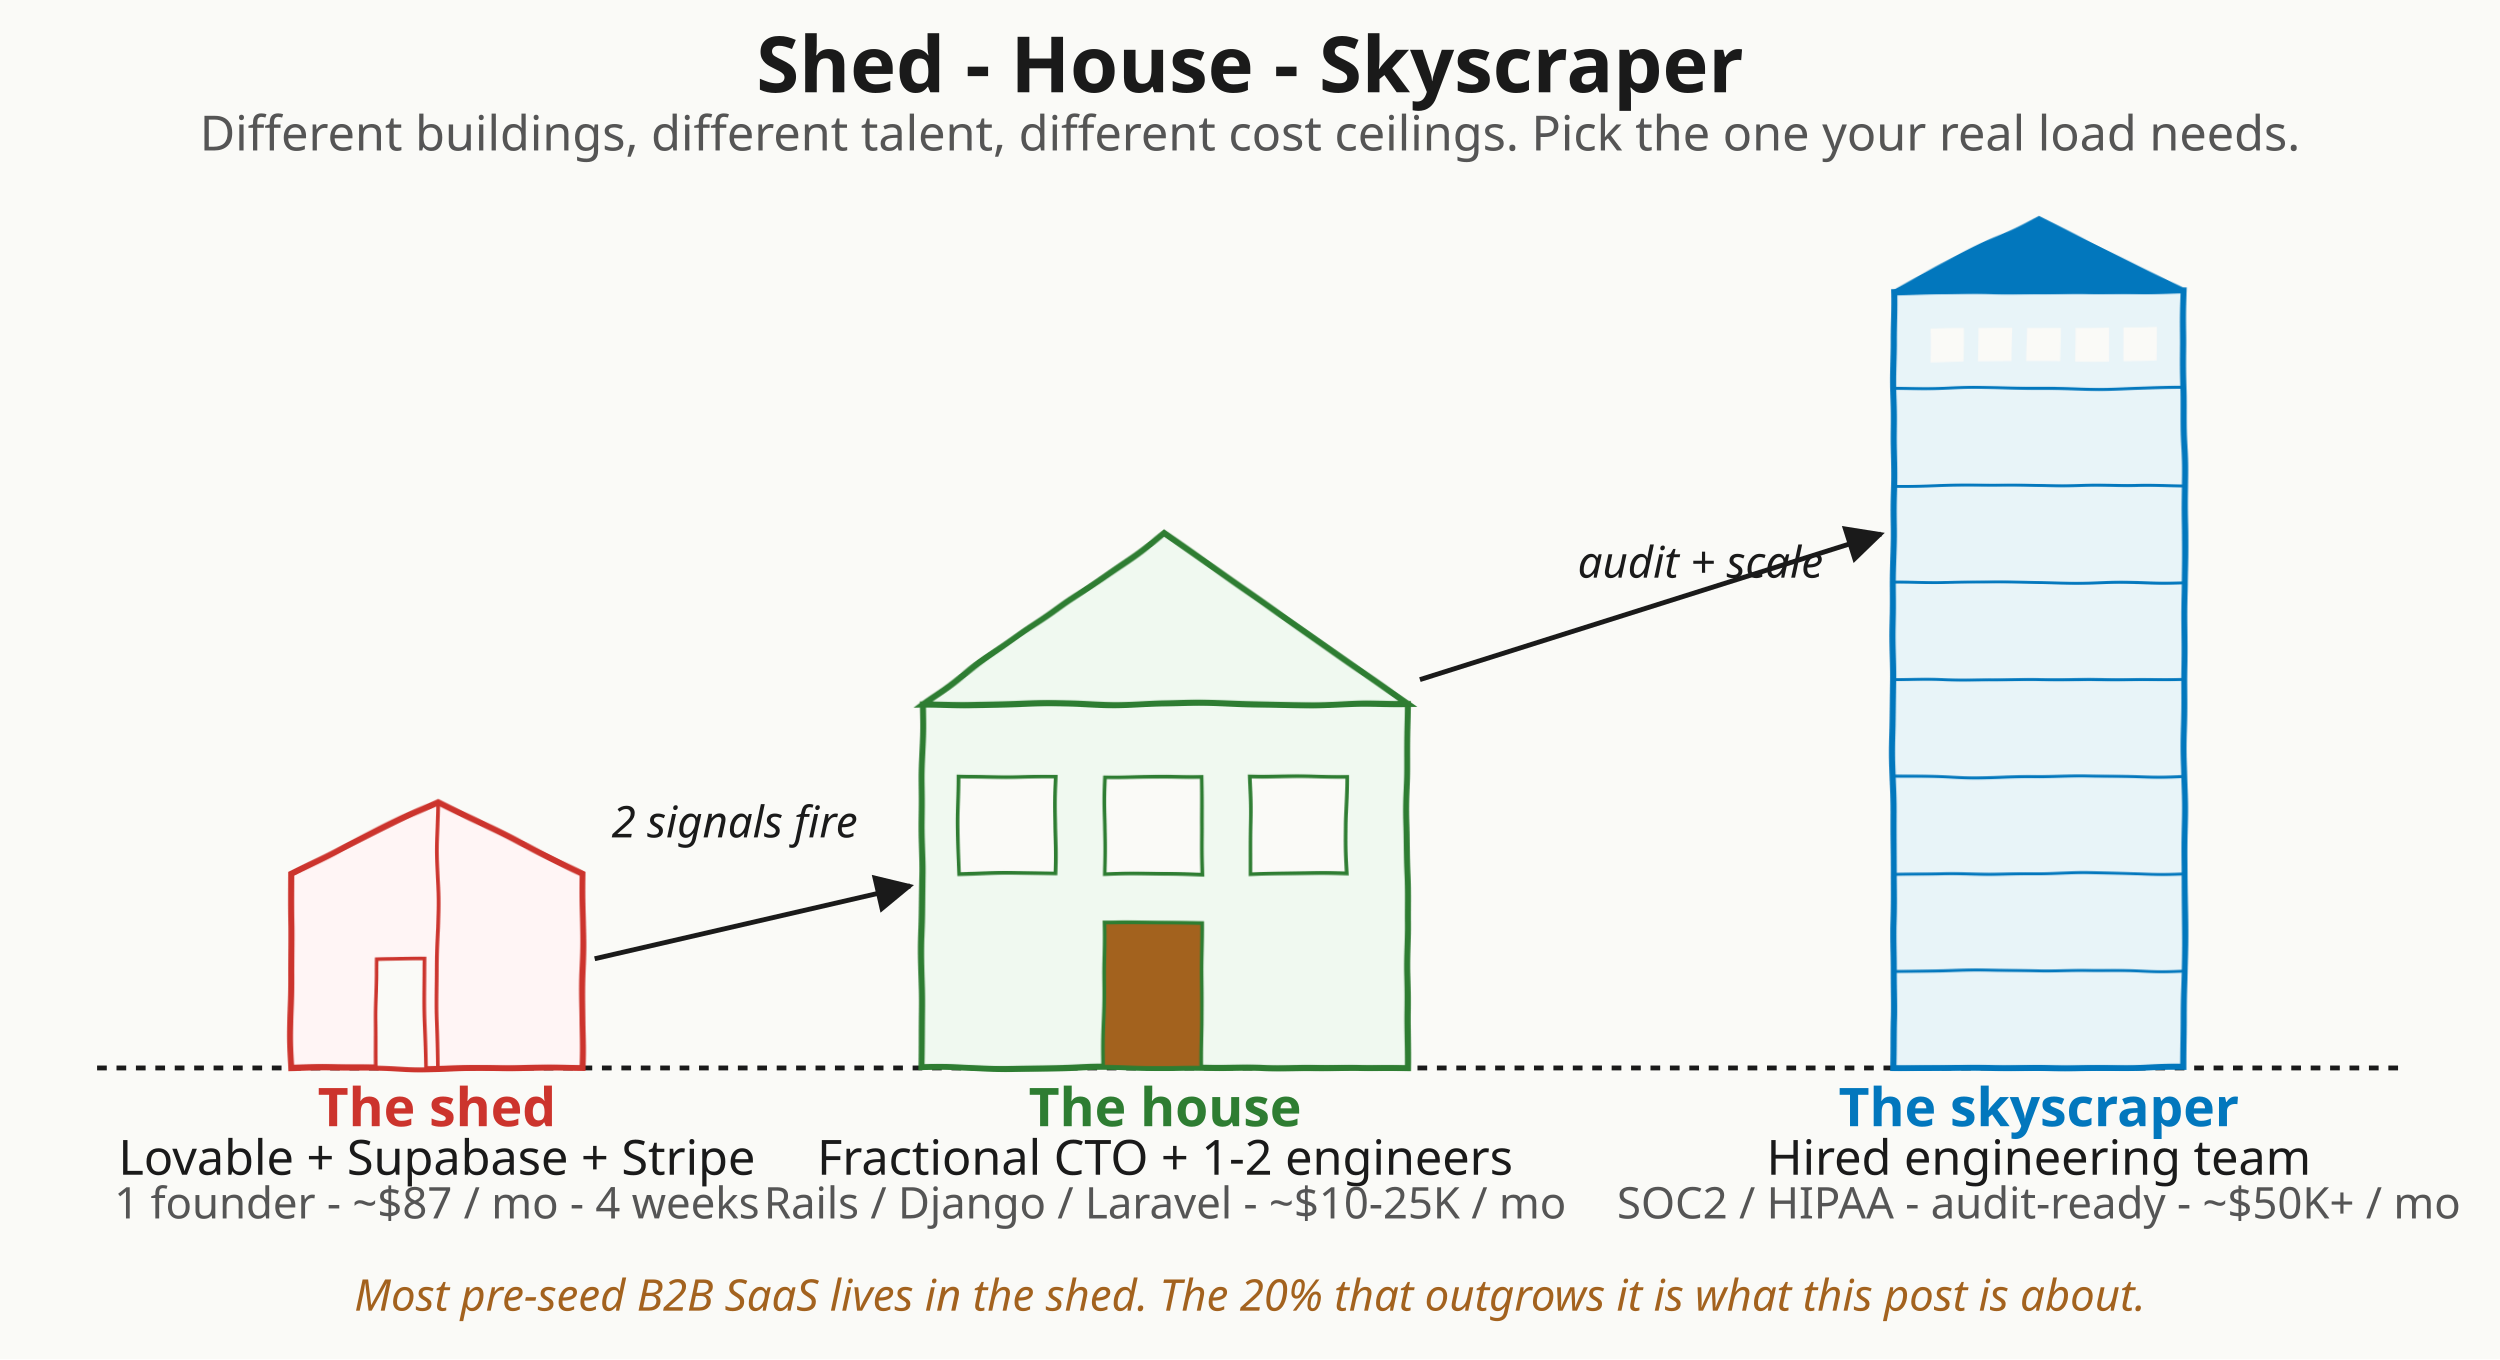
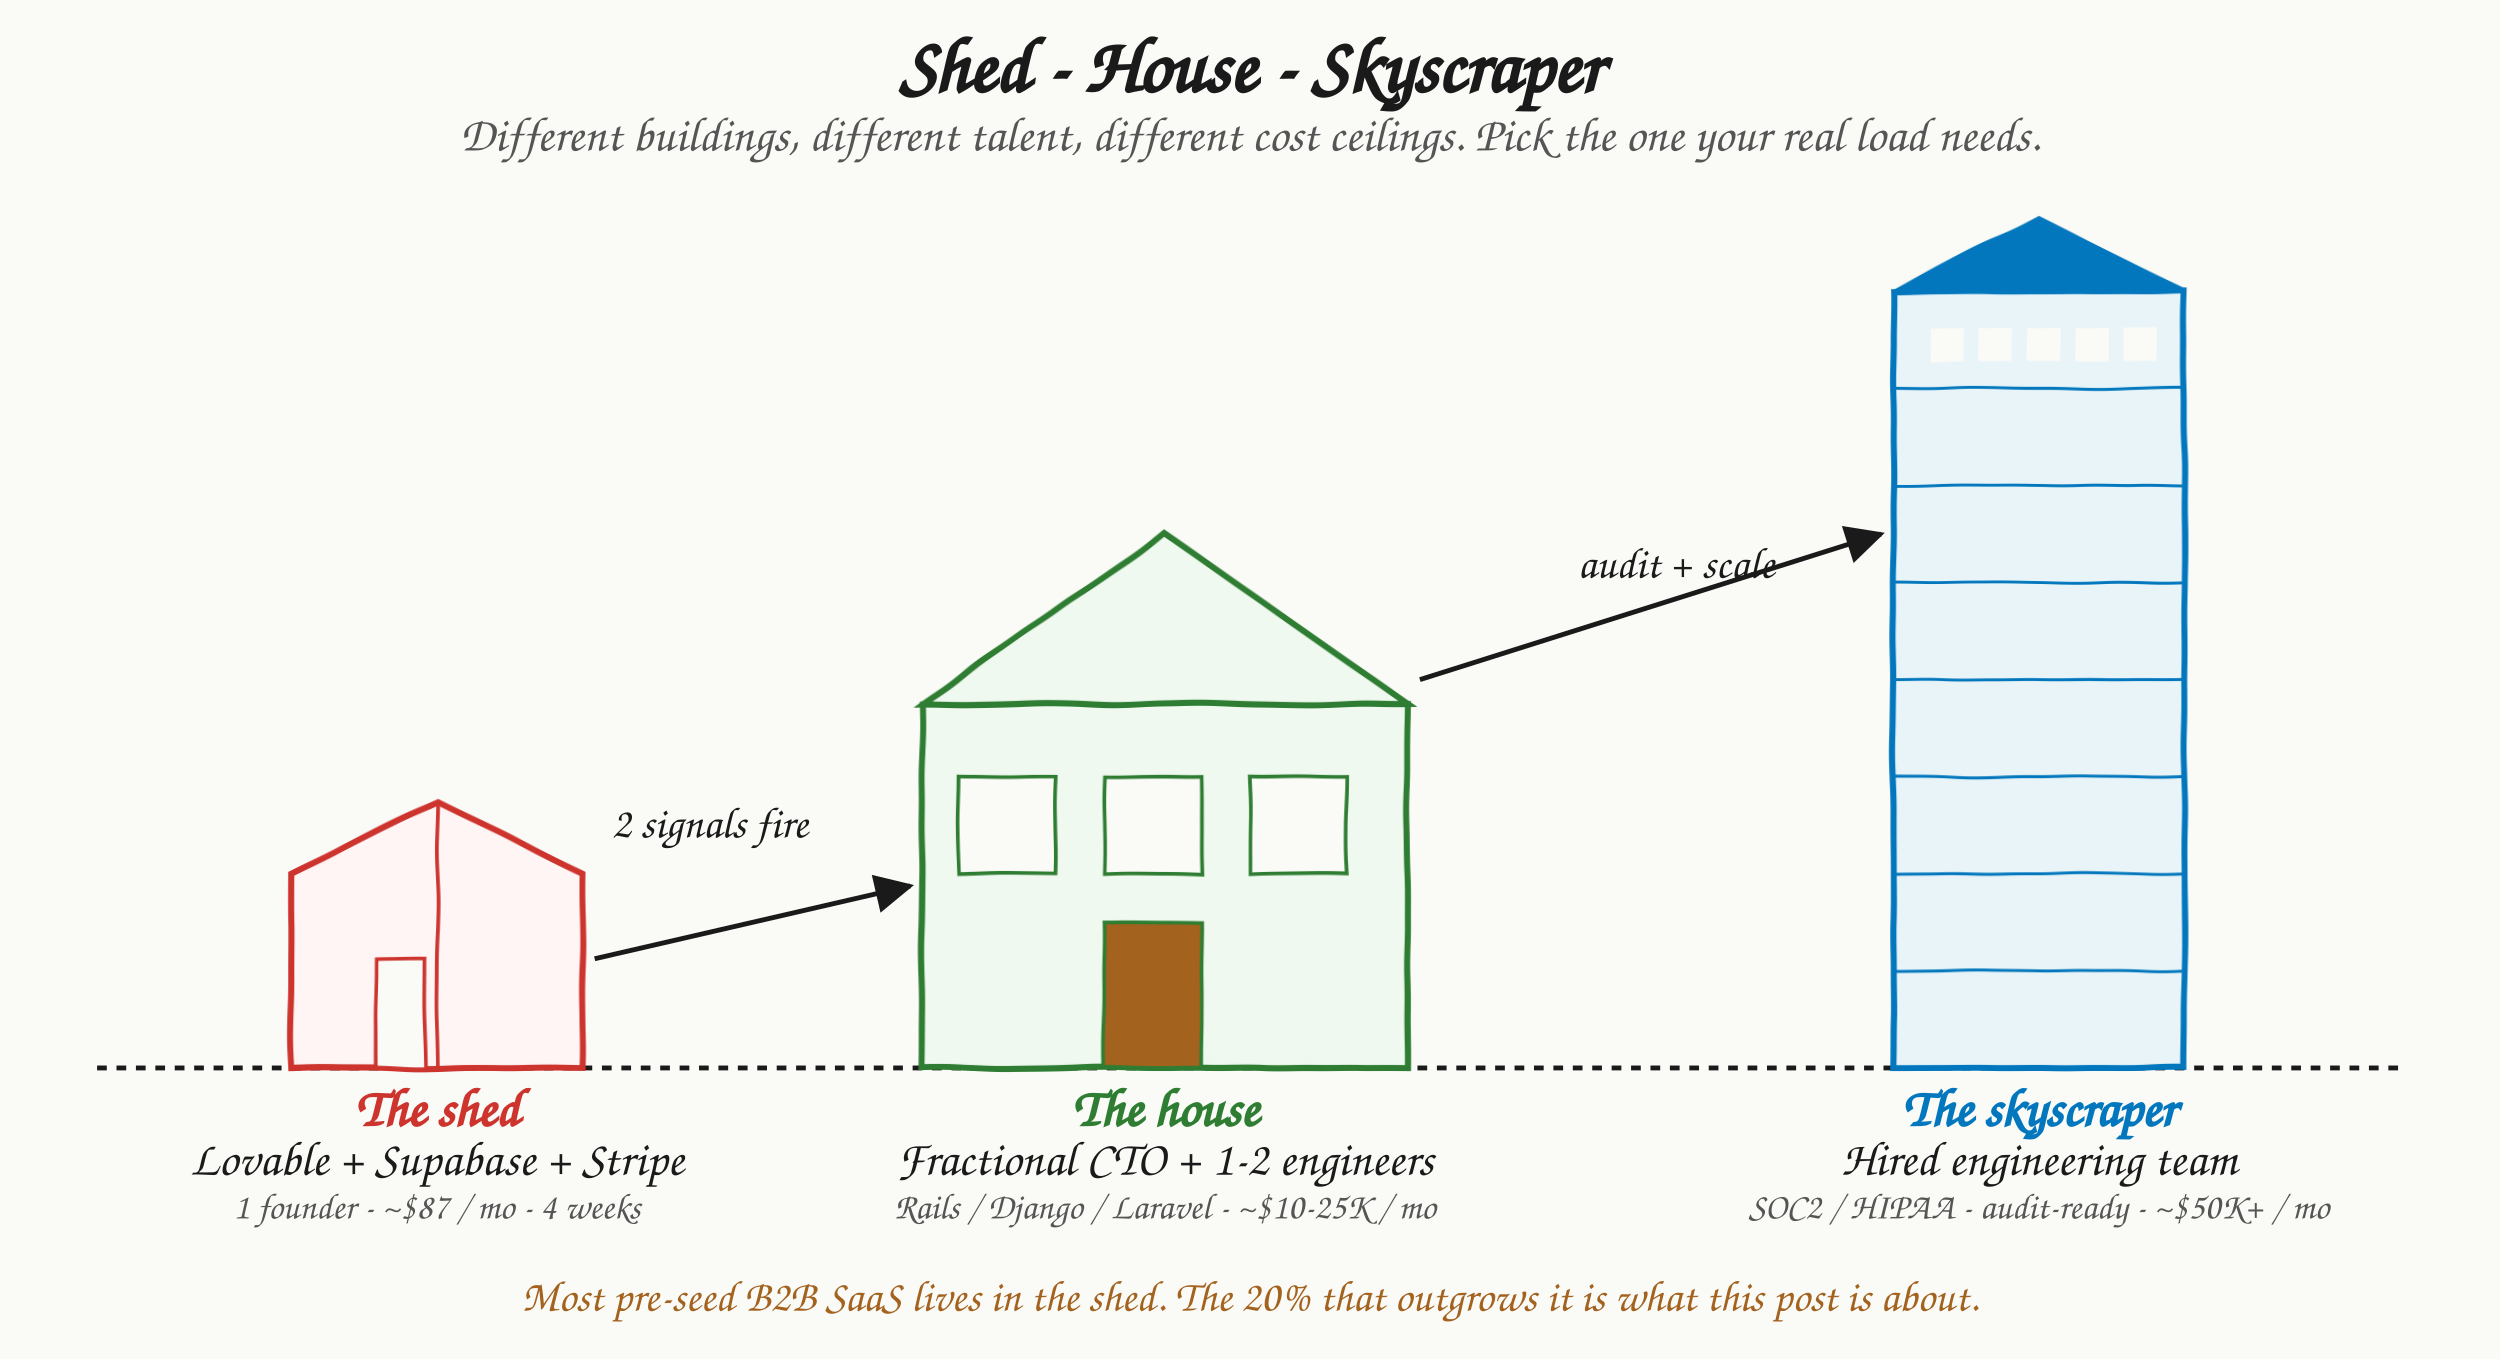
- <svg xmlns="http://www.w3.org/2000/svg" viewBox="0 0 1030 560" font-family="&quot;Segoe UI&quot;, system-ui, -apple-system, sans-serif">
+ <svg xmlns="http://www.w3.org/2000/svg" viewBox="0 0 1030 560" font-family="&quot;Caveat&quot;, &quot;Patrick Hand&quot;, &quot;Comic Sans MS&quot;, cursive">
  <defs>
    <filter id="rough" x="-2%" y="-2%" width="104%" height="104%">
      <feTurbulence type="fractalNoise" baseFrequency="0.025" numOctaves="2" seed="9" />
      <feDisplacementMap in="SourceGraphic" scale="2" />
    </filter>
    <marker id="arr2" viewBox="0 0 10 10" refX="9" refY="5" markerWidth="8" markerHeight="8" orient="auto-start-reverse">
      <path d="M 0 0 L 10 5 L 0 10 z" fill="#1a1a1a" />
    </marker>
  </defs>
  <rect width="1030" height="560" fill="#fafaf7" />
  <text x="515" y="38" font-size="32" text-anchor="middle" fill="#1a1a1a" font-weight="bold">Shed - House - Skyscraper</text>
  <text x="515" y="62" font-size="20" text-anchor="middle" fill="#555">Different buildings, different talent, different cost ceilings. Pick the one your real load needs.</text>
  <line x1="40" y1="440" x2="990" y2="440" stroke="#1a1a1a" stroke-width="2" stroke-dasharray="4 4" />
  <g filter="url(#rough)">
    <polygon points="120,440 120,360 180,330 240,360 240,440" fill="#fff5f5" stroke="#cc342d" stroke-width="2.5" />
    <line x1="180" y1="330" x2="180" y2="440" stroke="#cc342d" stroke-width="1.5" />
    <rect x="155" y="395" width="20" height="45" fill="#fafaf7" stroke="#cc342d" stroke-width="1.5" />
  </g>
  <text x="180" y="464" font-size="22" text-anchor="middle" fill="#cc342d" font-weight="bold">The shed</text>
  <text x="180" y="484" font-size="20" text-anchor="middle" fill="#1a1a1a">Lovable + Supabase + Stripe</text>
-   <text x="180" y="502" font-size="18" text-anchor="middle" fill="#555">1 founder - ~$87 / mo - 4 weeks</text>
+   <text x="180" y="502" font-size="15" text-anchor="middle" fill="#555">1 founder - ~$87 / mo - 4 weeks</text>
  <g filter="url(#rough)">
    <rect x="380" y="290" width="200" height="150" fill="#f0f9f0" stroke="#2e7d32" stroke-width="2.5" />
    <polygon points="380,290 480,220 580,290" fill="#f0f9f0" stroke="#2e7d32" stroke-width="2.5" />
    <rect x="395" y="320" width="40" height="40" fill="#fafaf7" stroke="#2e7d32" stroke-width="1.5" />
    <rect x="455" y="320" width="40" height="40" fill="#fafaf7" stroke="#2e7d32" stroke-width="1.5" />
    <rect x="515" y="320" width="40" height="40" fill="#fafaf7" stroke="#2e7d32" stroke-width="1.5" />
    <rect x="455" y="380" width="40" height="60" fill="#a3621e" stroke="#2e7d32" stroke-width="1.5" />
  </g>
  <text x="480" y="464" font-size="22" text-anchor="middle" fill="#2e7d32" font-weight="bold">The house</text>
  <text x="480" y="484" font-size="20" text-anchor="middle" fill="#1a1a1a">Fractional CTO + 1-2 engineers</text>
-   <text x="480" y="502" font-size="18" text-anchor="middle" fill="#555">Rails / Django / Laravel - ~$10-25K / mo</text>
+   <text x="480" y="502" font-size="15" text-anchor="middle" fill="#555">Rails / Django / Laravel - ~$10-25K / mo</text>
  <g filter="url(#rough)">
    <rect x="780" y="120" width="120" height="320" fill="#e8f4f8" stroke="#0277bd" stroke-width="2.5" />
    <line x1="780" y1="160" x2="900" y2="160" stroke="#0277bd" stroke-width="1.2" />
    <line x1="780" y1="200" x2="900" y2="200" stroke="#0277bd" stroke-width="1.2" />
    <line x1="780" y1="240" x2="900" y2="240" stroke="#0277bd" stroke-width="1.2" />
    <line x1="780" y1="280" x2="900" y2="280" stroke="#0277bd" stroke-width="1.2" />
    <line x1="780" y1="320" x2="900" y2="320" stroke="#0277bd" stroke-width="1.2" />
    <line x1="780" y1="360" x2="900" y2="360" stroke="#0277bd" stroke-width="1.2" />
    <line x1="780" y1="400" x2="900" y2="400" stroke="#0277bd" stroke-width="1.2" />
    <rect x="795" y="135" width="14" height="14" fill="#fafaf7" />
    <rect x="815" y="135" width="14" height="14" fill="#fafaf7" />
    <rect x="835" y="135" width="14" height="14" fill="#fafaf7" />
    <rect x="855" y="135" width="14" height="14" fill="#fafaf7" />
    <rect x="875" y="135" width="14" height="14" fill="#fafaf7" />
    <polygon points="780,120 840,90 900,120" fill="#0277bd" stroke="#0277bd" stroke-width="2" />
  </g>
  <text x="840" y="464" font-size="22" text-anchor="middle" fill="#0277bd" font-weight="bold">The skyscraper</text>
  <text x="840" y="484" font-size="20" text-anchor="middle" fill="#1a1a1a">Hired engineering team</text>
-   <text x="840" y="502" font-size="18" text-anchor="middle" fill="#555">SOC2 / HIPAA - audit-ready - ~$50K+ / mo</text>
+   <text x="840" y="502" font-size="15" text-anchor="middle" fill="#555">SOC2 / HIPAA - audit-ready - ~$50K+ / mo</text>
  <line x1="245" y1="395" x2="375" y2="365" stroke="#1a1a1a" stroke-width="2" marker-end="url(#arr2)" />
  <text x="252" y="345" font-size="18" fill="#1a1a1a" font-style="italic">2 signals fire</text>
  <line x1="585" y1="280" x2="775" y2="220" stroke="#1a1a1a" stroke-width="2" marker-end="url(#arr2)" />
  <text x="650" y="238" font-size="18" fill="#1a1a1a" font-style="italic">audit + scale</text>
  <text x="515" y="540" font-size="18" text-anchor="middle" fill="#a3621e" font-style="italic">Most pre-seed B2B SaaS lives in the shed. The 20% that outgrows it is what this post is about.</text>
</svg>
